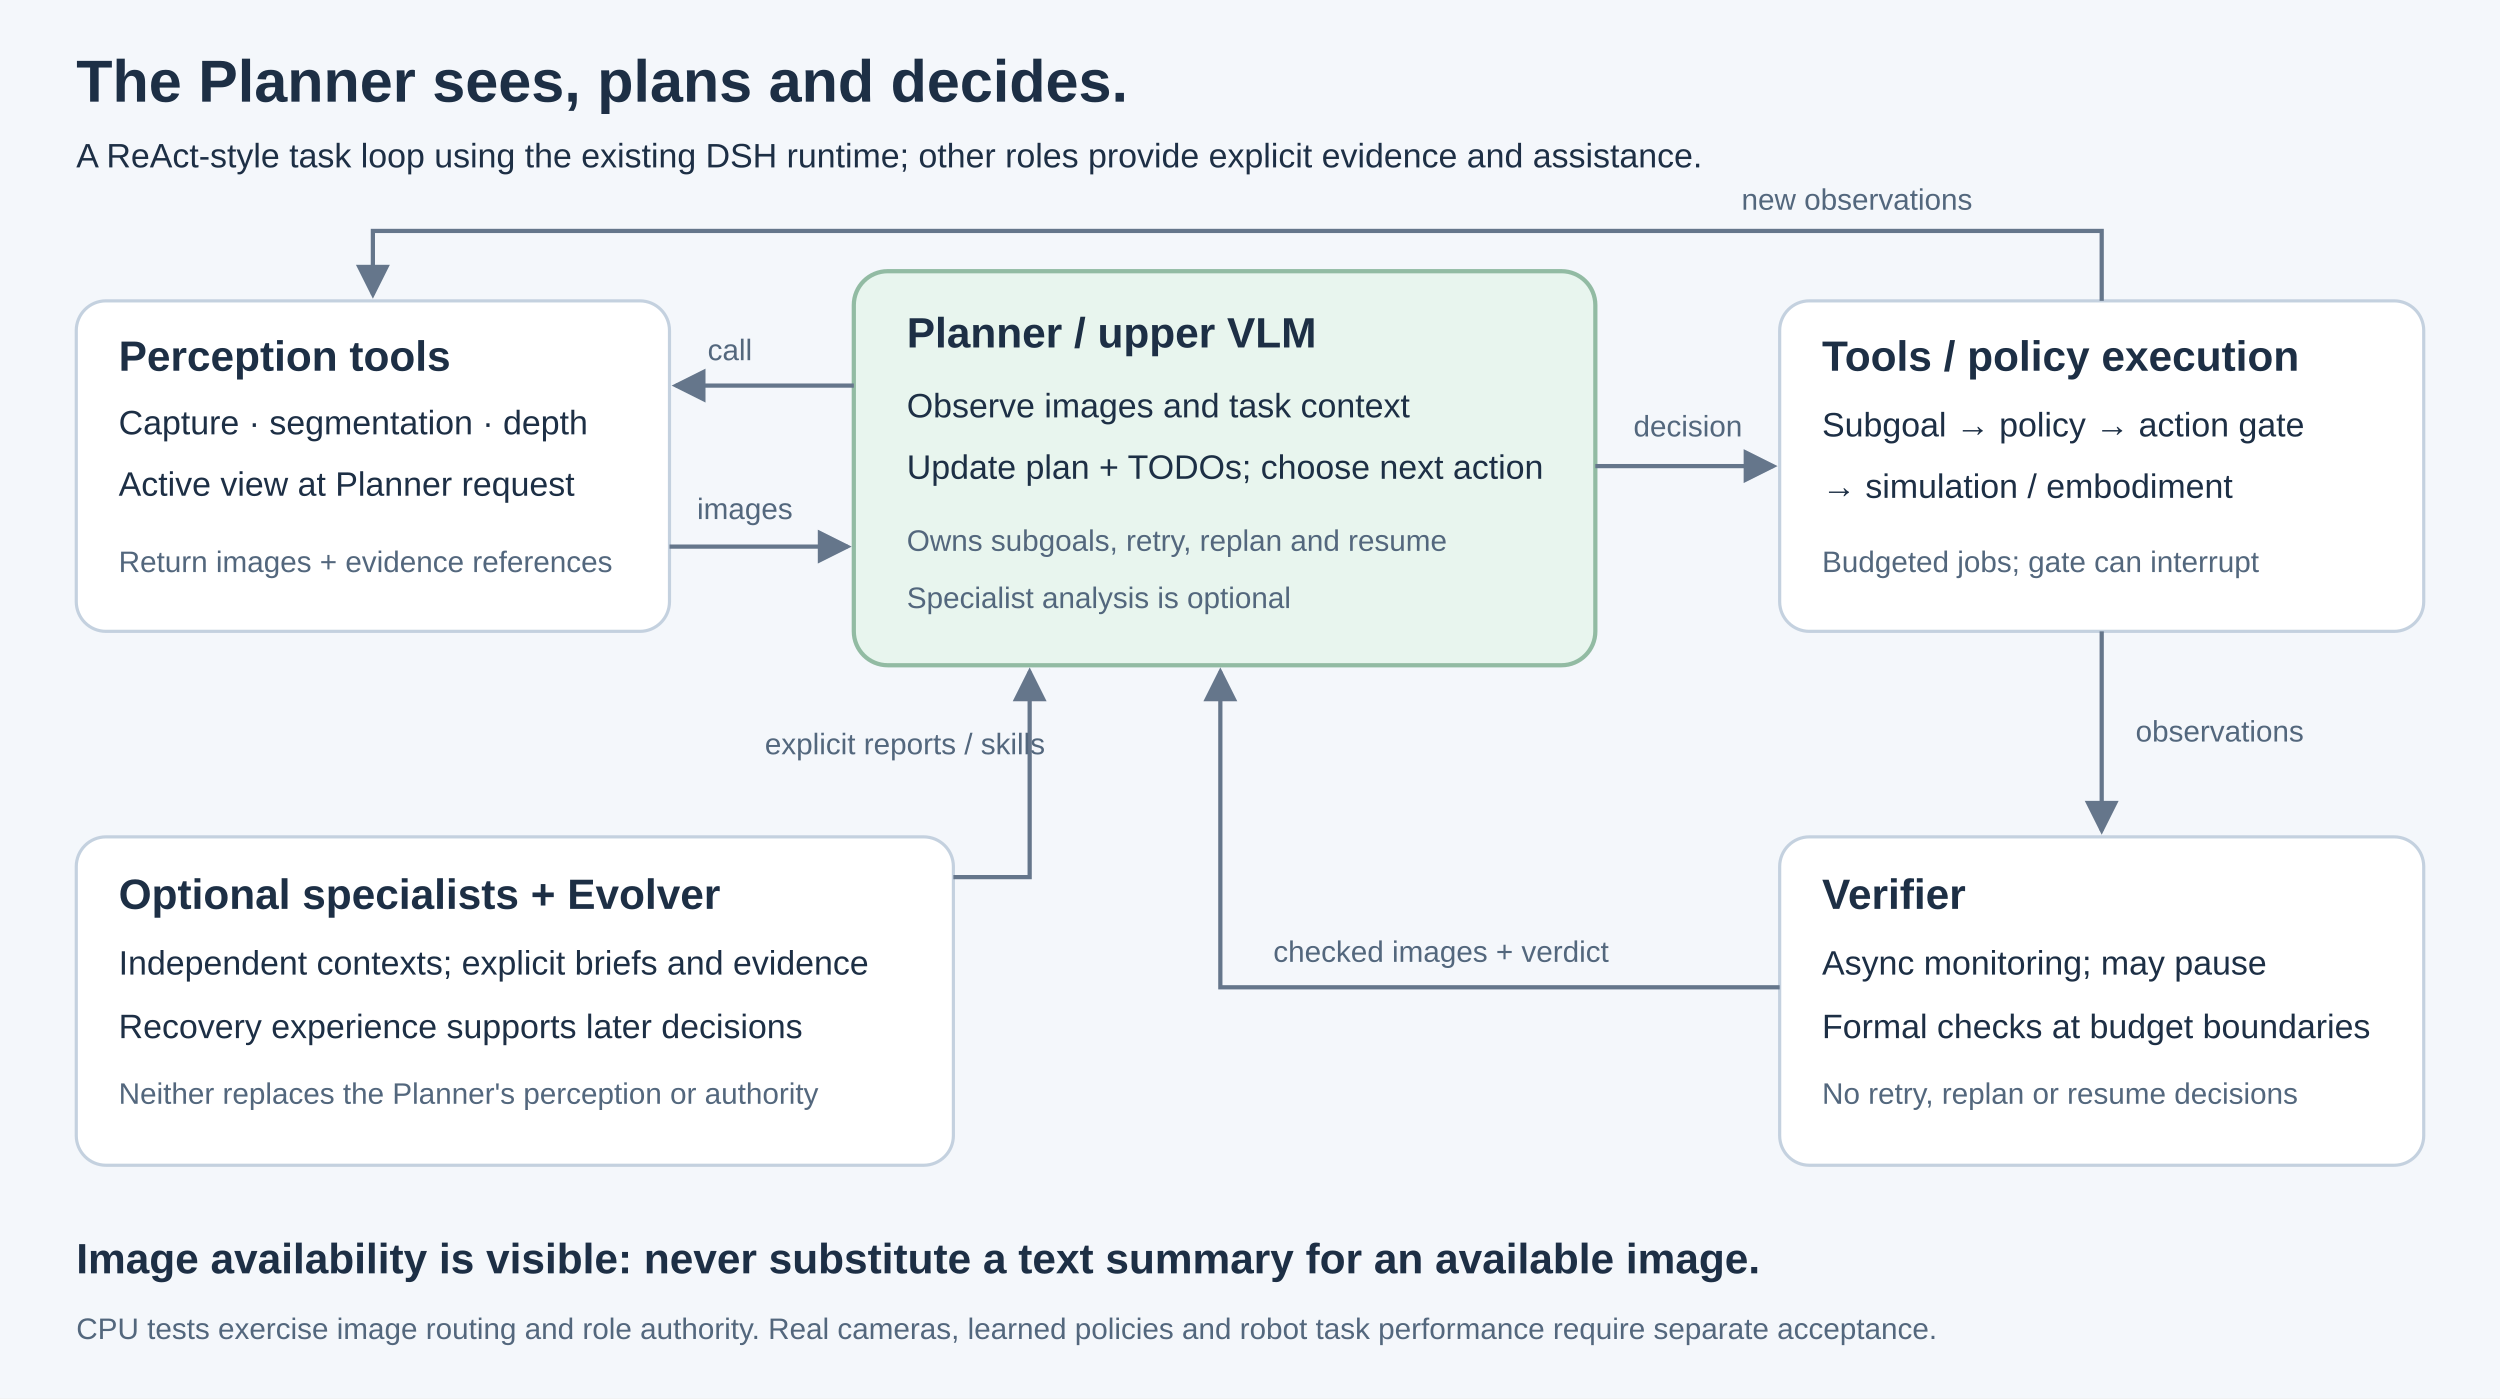
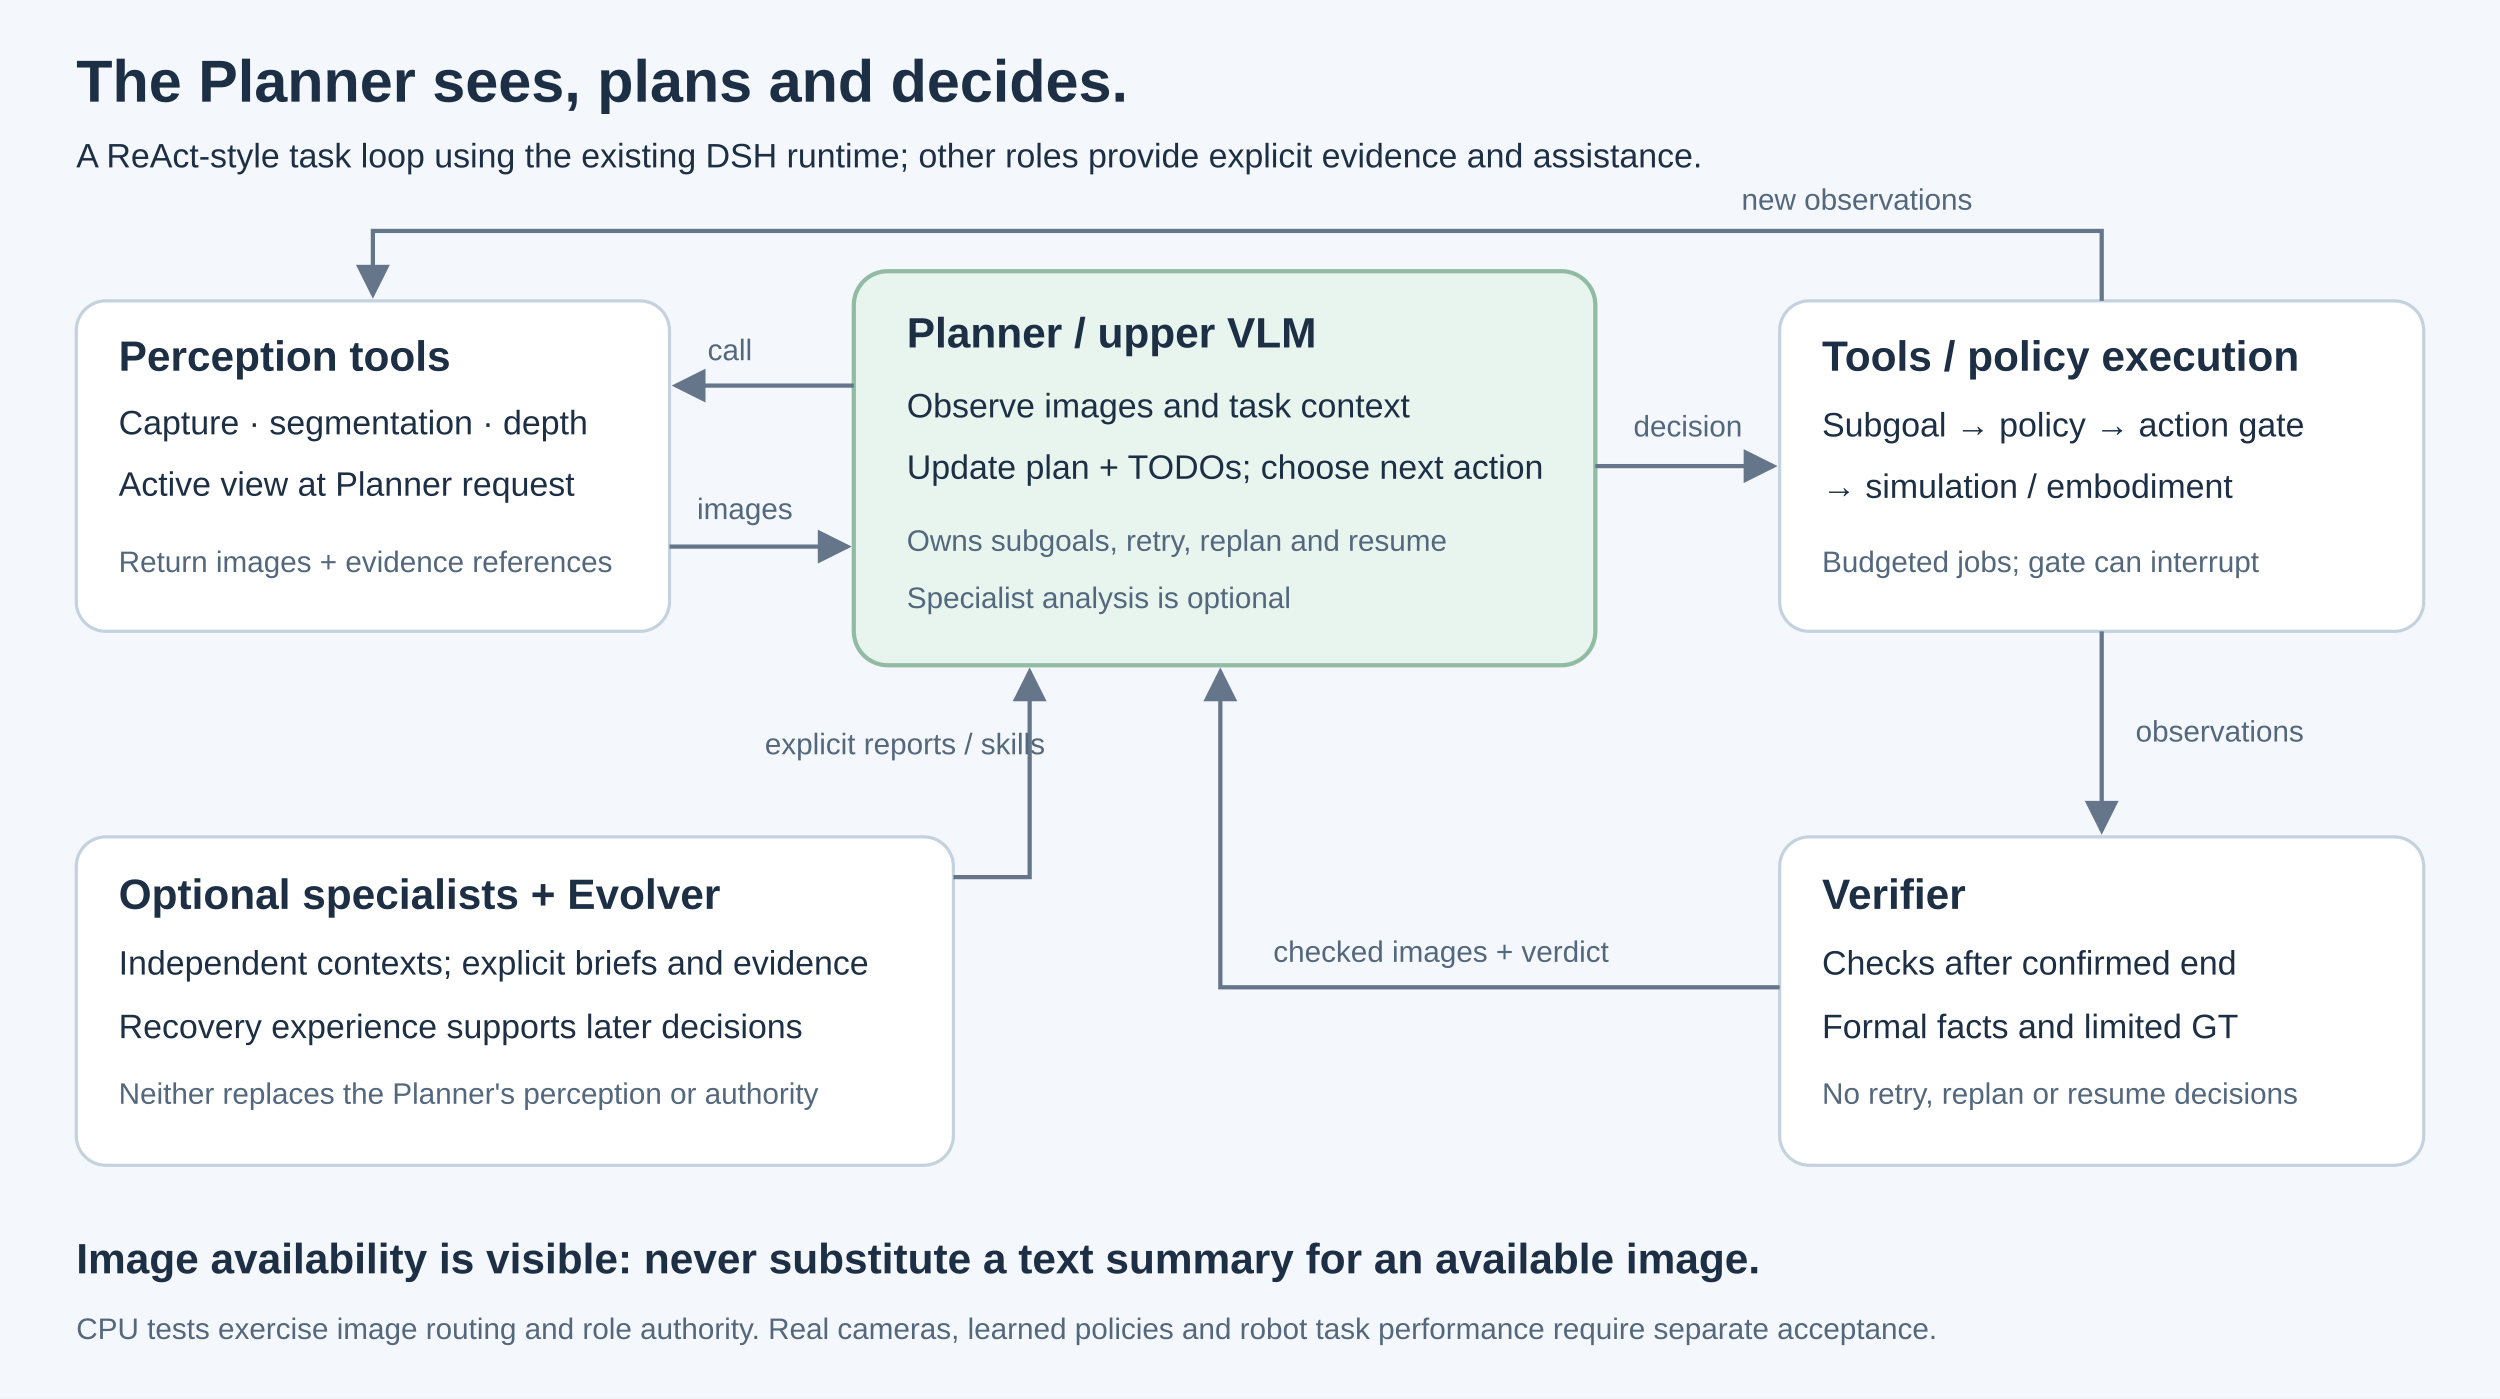
<svg xmlns="http://www.w3.org/2000/svg" width="1180" height="660" viewBox="0 0 1180 660" role="img" aria-labelledby="title desc">
  <defs>
    <marker id="arrow" markerWidth="8" markerHeight="8" refX="7" refY="4" orient="auto">
      <path d="M0 0L8 4L0 8" fill="#65768b" />
    </marker>
    <style>text{font-family:Arial,sans-serif;fill:#1d2f45}.title{font-size:28px;font-weight:700}.heading{font-size:20px;font-weight:700}.body{font-size:16px}.small{font-size:14px;fill:#53677d}.line{fill:none;stroke:#65768b;stroke-width:2;marker-end:url(#arrow)}.box{fill:white;stroke:#c4d1df;stroke-width:1.5}</style>
  </defs>
  <rect width="1180" height="660" fill="#f4f7fb" />
  <text x="36" y="48" class="title">The Planner sees, plans and decides.</text>
  <text x="36" y="79" class="body">A ReAct-style task loop using the existing DSH runtime; other roles provide explicit evidence and assistance.</text>
  <rect x="36" y="142" width="280" height="156" rx="14" class="box" />
  <text x="56" y="175" class="heading">Perception tools</text>
  <text x="56" y="205" class="body">Capture · segmentation · depth</text>
  <text x="56" y="234" class="body">Active view at Planner request</text>
  <text x="56" y="270" class="small">Return images + evidence references</text>
  <rect x="403" y="128" width="350" height="186" rx="16" fill="#e8f5ee" stroke="#92bba3" stroke-width="2" />
  <text x="428" y="164" class="heading">Planner / upper VLM</text>
  <text x="428" y="197" class="body">Observe images and task context</text>
  <text x="428" y="226" class="body">Update plan + TODOs; choose next action</text>
  <text x="428" y="260" class="small">Owns subgoals, retry, replan and resume</text>
  <text x="428" y="287" class="small">Specialist analysis is optional</text>
  <path d="M403 182H319" class="line" />
  <text x="334" y="170" class="small">call</text>
  <path d="M316 258H400" class="line" />
  <text x="329" y="245" class="small">images</text>
  <rect x="840" y="142" width="304" height="156" rx="14" class="box" />
  <text x="860" y="175" class="heading">Tools / policy execution</text>
  <text x="860" y="206" class="body">Subgoal → policy → action gate</text>
  <text x="860" y="235" class="body">→ simulation / embodiment</text>
  <text x="860" y="270" class="small">Budgeted jobs; gate can interrupt</text>
  <path d="M753 220H837" class="line" />
  <text x="771" y="206" class="small">decision</text>
  <rect x="840" y="395" width="304" height="155" rx="14" class="box" />
  <text x="860" y="429" class="heading">Verifier</text>
-   <text x="860" y="460" class="body">Async monitoring; may pause</text>
-   <text x="860" y="490" class="body">Formal checks at budget boundaries</text>
+   <text x="860" y="460" class="body">Checks after confirmed end</text>
+   <text x="860" y="490" class="body">Formal facts and limited GT</text>
  <text x="860" y="521" class="small">No retry, replan or resume decisions</text>
  <path d="M992 298V392" class="line" />
  <text x="1008" y="350" class="small">observations</text>
  <path d="M840 466H576V317" class="line" />
  <text x="601" y="454" class="small">checked images + verdict</text>
  <path d="M992 142V109H176V139" class="line" />
  <text x="822" y="99" class="small">new observations</text>
  <rect x="36" y="395" width="414" height="155" rx="14" class="box" />
  <text x="56" y="429" class="heading">Optional specialists + Evolver</text>
  <text x="56" y="460" class="body">Independent contexts; explicit briefs and evidence</text>
  <text x="56" y="490" class="body">Recovery experience supports later decisions</text>
  <text x="56" y="521" class="small">Neither replaces the Planner's perception or authority</text>
  <path d="M450 414H486V317" class="line" />
  <text x="361" y="356" class="small">explicit reports / skills</text>
  <text x="36" y="601" class="heading">Image availability is visible: never substitute a text summary for an available image.</text>
  <text x="36" y="632" class="small">CPU tests exercise image routing and role authority. Real cameras, learned policies and robot task performance require separate acceptance.</text>
</svg>
